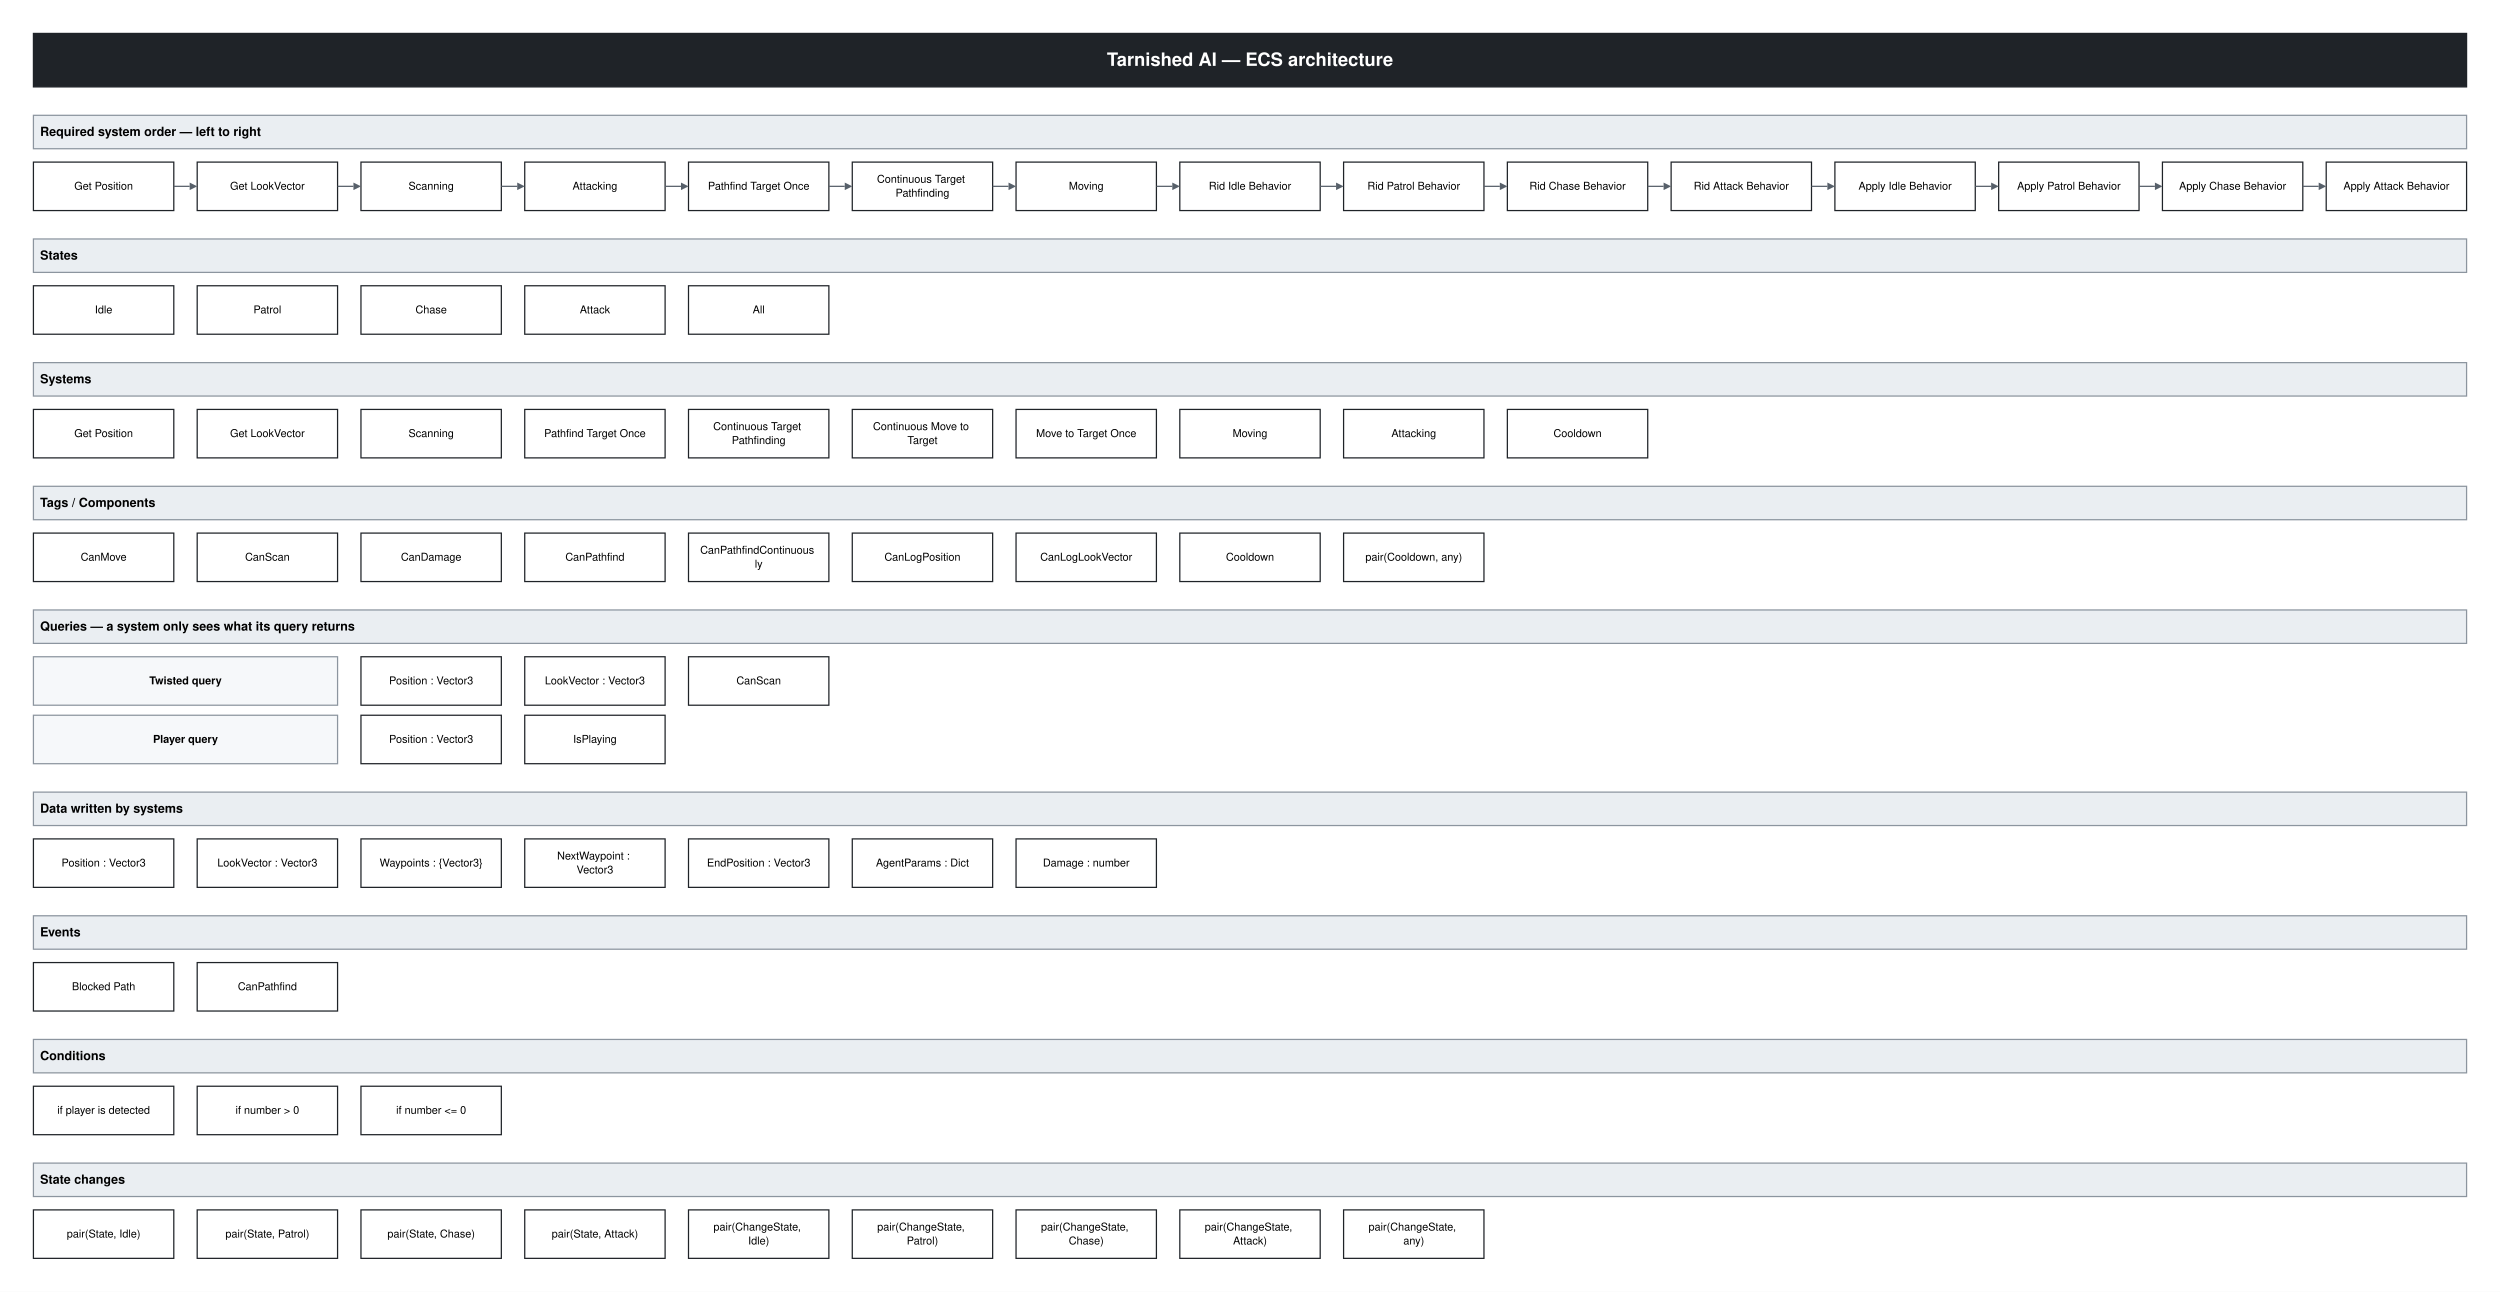
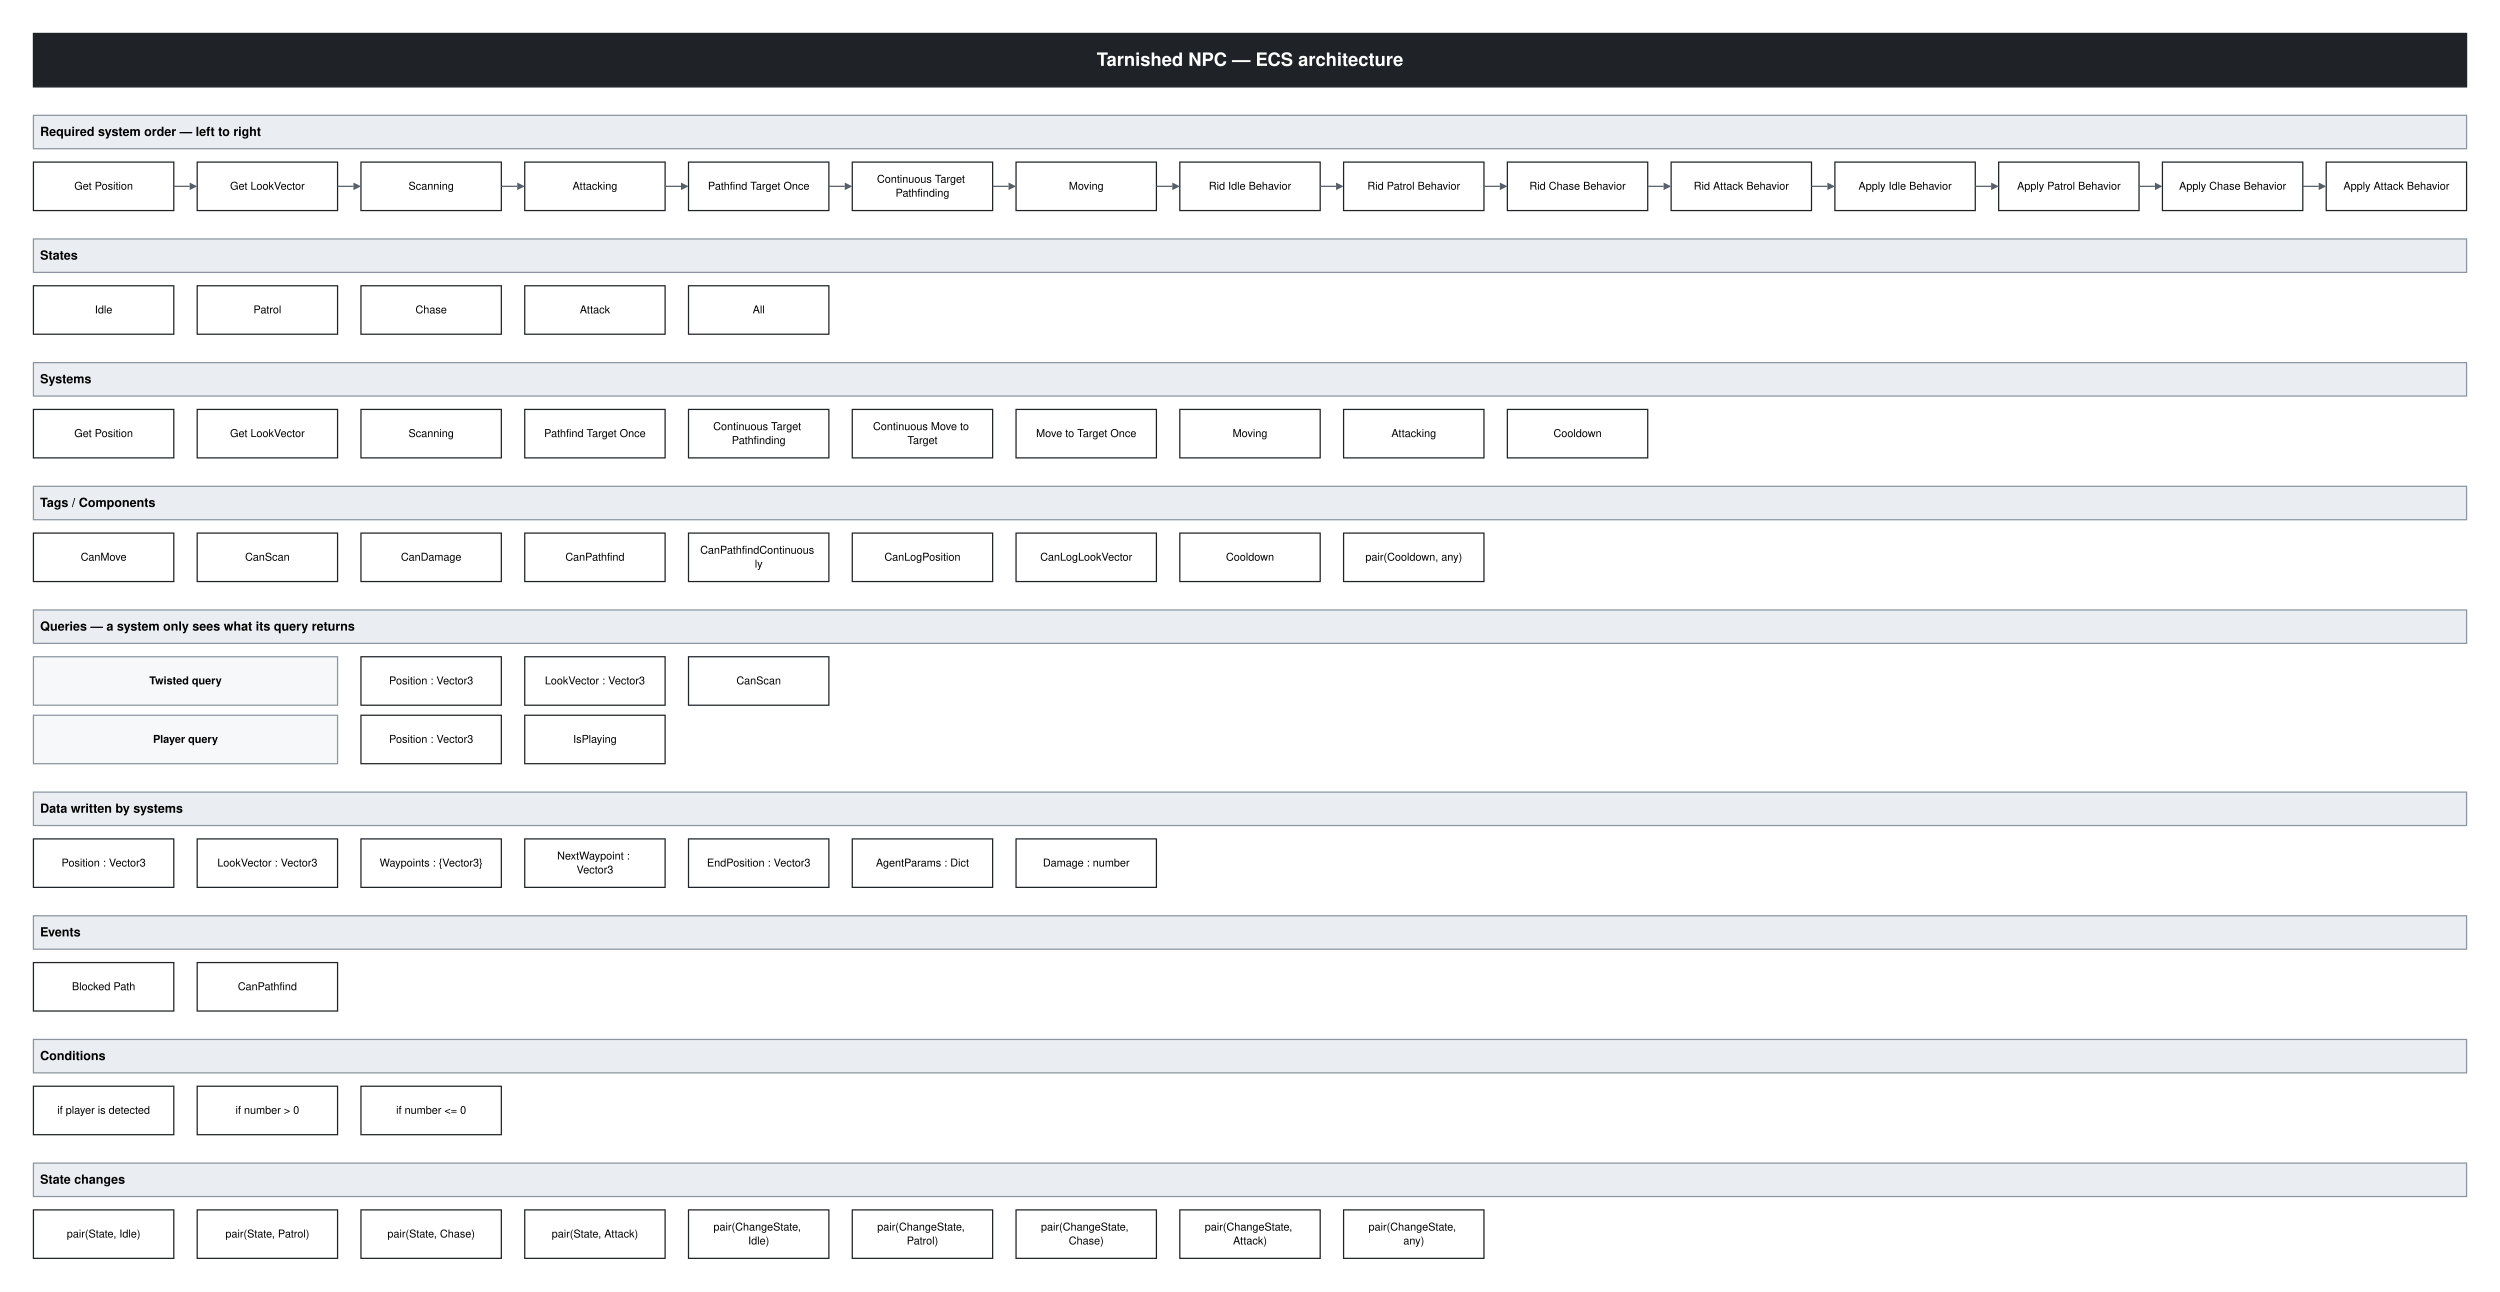
<svg xmlns="http://www.w3.org/2000/svg" width="2992" height="1546" viewBox="0 0 2992 1546">
  <rect x="0" y="0" width="2992" height="1546" fill="#ffffff" />
  <rect x="40" y="40" width="2912" height="64" fill="#1f2328" stroke="#1f2328" stroke-width="1.5" />
  <text x="1496" y="78.82" font-family="Helvetica, Arial, sans-serif" font-size="22" fill="#ffffff" font-weight="bold" text-anchor="middle">
-     <tspan x="1496" dy="0">Tarnished AI — ECS architecture</tspan>
+     <tspan x="1496" dy="0">Tarnished NPC — ECS architecture</tspan>
  </text>
  <rect x="40" y="138" width="2912" height="40" fill="#eaeef2" stroke="#8c959f" stroke-width="1.5" />
  <text x="48" y="162.65" font-family="Helvetica, Arial, sans-serif" font-size="15" fill="#000000" font-weight="bold" text-anchor="start">
    <tspan x="48" dy="0">Required system order — left to right</tspan>
  </text>
  <rect x="40" y="194" width="168" height="58" fill="#ffffff" stroke="#1f2328" stroke-width="1.5" />
  <text x="124" y="227.03" font-family="Helvetica, Arial, sans-serif" font-size="13" fill="#000000" text-anchor="middle">
    <tspan x="124" dy="0">Get Position</tspan>
  </text>
  <rect x="236" y="194" width="168" height="58" fill="#ffffff" stroke="#1f2328" stroke-width="1.5" />
  <text x="320" y="227.03" font-family="Helvetica, Arial, sans-serif" font-size="13" fill="#000000" text-anchor="middle">
    <tspan x="320" dy="0">Get LookVector</tspan>
  </text>
  <rect x="432" y="194" width="168" height="58" fill="#ffffff" stroke="#1f2328" stroke-width="1.5" />
  <text x="516" y="227.03" font-family="Helvetica, Arial, sans-serif" font-size="13" fill="#000000" text-anchor="middle">
    <tspan x="516" dy="0">Scanning</tspan>
  </text>
  <rect x="628" y="194" width="168" height="58" fill="#ffffff" stroke="#1f2328" stroke-width="1.5" />
  <text x="712" y="227.03" font-family="Helvetica, Arial, sans-serif" font-size="13" fill="#000000" text-anchor="middle">
    <tspan x="712" dy="0">Attacking</tspan>
  </text>
  <rect x="824" y="194" width="168" height="58" fill="#ffffff" stroke="#1f2328" stroke-width="1.5" />
  <text x="908" y="227.03" font-family="Helvetica, Arial, sans-serif" font-size="13" fill="#000000" text-anchor="middle">
    <tspan x="908" dy="0">Pathfind Target Once</tspan>
  </text>
  <rect x="1020" y="194" width="168" height="58" fill="#ffffff" stroke="#1f2328" stroke-width="1.5" />
  <text x="1104" y="218.71" font-family="Helvetica, Arial, sans-serif" font-size="13" fill="#000000" text-anchor="middle">
    <tspan x="1104" dy="0">Continuous Target</tspan>
    <tspan x="1104" dy="16.64">Pathfinding</tspan>
  </text>
  <rect x="1216" y="194" width="168" height="58" fill="#ffffff" stroke="#1f2328" stroke-width="1.5" />
  <text x="1300" y="227.03" font-family="Helvetica, Arial, sans-serif" font-size="13" fill="#000000" text-anchor="middle">
    <tspan x="1300" dy="0">Moving</tspan>
  </text>
  <rect x="1412" y="194" width="168" height="58" fill="#ffffff" stroke="#1f2328" stroke-width="1.5" />
  <text x="1496" y="227.03" font-family="Helvetica, Arial, sans-serif" font-size="13" fill="#000000" text-anchor="middle">
    <tspan x="1496" dy="0">Rid Idle Behavior</tspan>
  </text>
  <rect x="1608" y="194" width="168" height="58" fill="#ffffff" stroke="#1f2328" stroke-width="1.5" />
  <text x="1692" y="227.03" font-family="Helvetica, Arial, sans-serif" font-size="13" fill="#000000" text-anchor="middle">
    <tspan x="1692" dy="0">Rid Patrol Behavior</tspan>
  </text>
  <rect x="1804" y="194" width="168" height="58" fill="#ffffff" stroke="#1f2328" stroke-width="1.5" />
  <text x="1888" y="227.03" font-family="Helvetica, Arial, sans-serif" font-size="13" fill="#000000" text-anchor="middle">
    <tspan x="1888" dy="0">Rid Chase Behavior</tspan>
  </text>
  <rect x="2000" y="194" width="168" height="58" fill="#ffffff" stroke="#1f2328" stroke-width="1.5" />
  <text x="2084" y="227.03" font-family="Helvetica, Arial, sans-serif" font-size="13" fill="#000000" text-anchor="middle">
    <tspan x="2084" dy="0">Rid Attack Behavior</tspan>
  </text>
  <rect x="2196" y="194" width="168" height="58" fill="#ffffff" stroke="#1f2328" stroke-width="1.5" />
  <text x="2280" y="227.03" font-family="Helvetica, Arial, sans-serif" font-size="13" fill="#000000" text-anchor="middle">
    <tspan x="2280" dy="0">Apply Idle Behavior</tspan>
  </text>
  <rect x="2392" y="194" width="168" height="58" fill="#ffffff" stroke="#1f2328" stroke-width="1.5" />
  <text x="2476" y="227.03" font-family="Helvetica, Arial, sans-serif" font-size="13" fill="#000000" text-anchor="middle">
    <tspan x="2476" dy="0">Apply Patrol Behavior</tspan>
  </text>
  <rect x="2588" y="194" width="168" height="58" fill="#ffffff" stroke="#1f2328" stroke-width="1.5" />
  <text x="2672" y="227.03" font-family="Helvetica, Arial, sans-serif" font-size="13" fill="#000000" text-anchor="middle">
    <tspan x="2672" dy="0">Apply Chase Behavior</tspan>
  </text>
  <rect x="2784" y="194" width="168" height="58" fill="#ffffff" stroke="#1f2328" stroke-width="1.5" />
  <text x="2868" y="227.03" font-family="Helvetica, Arial, sans-serif" font-size="13" fill="#000000" text-anchor="middle">
    <tspan x="2868" dy="0">Apply Attack Behavior</tspan>
  </text>
  <rect x="40" y="286" width="2912" height="40" fill="#eaeef2" stroke="#8c959f" stroke-width="1.5" />
  <text x="48" y="310.65" font-family="Helvetica, Arial, sans-serif" font-size="15" fill="#000000" font-weight="bold" text-anchor="start">
    <tspan x="48" dy="0">States</tspan>
  </text>
  <rect x="40" y="342" width="168" height="58" fill="#ffffff" stroke="#1f2328" stroke-width="1.5" />
  <text x="124" y="375.03" font-family="Helvetica, Arial, sans-serif" font-size="13" fill="#000000" text-anchor="middle">
    <tspan x="124" dy="0">Idle</tspan>
  </text>
  <rect x="236" y="342" width="168" height="58" fill="#ffffff" stroke="#1f2328" stroke-width="1.5" />
  <text x="320" y="375.03" font-family="Helvetica, Arial, sans-serif" font-size="13" fill="#000000" text-anchor="middle">
    <tspan x="320" dy="0">Patrol</tspan>
  </text>
  <rect x="432" y="342" width="168" height="58" fill="#ffffff" stroke="#1f2328" stroke-width="1.5" />
  <text x="516" y="375.03" font-family="Helvetica, Arial, sans-serif" font-size="13" fill="#000000" text-anchor="middle">
    <tspan x="516" dy="0">Chase</tspan>
  </text>
  <rect x="628" y="342" width="168" height="58" fill="#ffffff" stroke="#1f2328" stroke-width="1.5" />
  <text x="712" y="375.03" font-family="Helvetica, Arial, sans-serif" font-size="13" fill="#000000" text-anchor="middle">
    <tspan x="712" dy="0">Attack</tspan>
  </text>
  <rect x="824" y="342" width="168" height="58" fill="#ffffff" stroke="#1f2328" stroke-width="1.5" />
  <text x="908" y="375.03" font-family="Helvetica, Arial, sans-serif" font-size="13" fill="#000000" text-anchor="middle">
    <tspan x="908" dy="0">All</tspan>
  </text>
  <rect x="40" y="434" width="2912" height="40" fill="#eaeef2" stroke="#8c959f" stroke-width="1.5" />
  <text x="48" y="458.65" font-family="Helvetica, Arial, sans-serif" font-size="15" fill="#000000" font-weight="bold" text-anchor="start">
    <tspan x="48" dy="0">Systems</tspan>
  </text>
  <rect x="40" y="490" width="168" height="58" fill="#ffffff" stroke="#1f2328" stroke-width="1.5" />
  <text x="124" y="523.03" font-family="Helvetica, Arial, sans-serif" font-size="13" fill="#000000" text-anchor="middle">
    <tspan x="124" dy="0">Get Position</tspan>
  </text>
  <rect x="236" y="490" width="168" height="58" fill="#ffffff" stroke="#1f2328" stroke-width="1.5" />
  <text x="320" y="523.03" font-family="Helvetica, Arial, sans-serif" font-size="13" fill="#000000" text-anchor="middle">
    <tspan x="320" dy="0">Get LookVector</tspan>
  </text>
  <rect x="432" y="490" width="168" height="58" fill="#ffffff" stroke="#1f2328" stroke-width="1.5" />
  <text x="516" y="523.03" font-family="Helvetica, Arial, sans-serif" font-size="13" fill="#000000" text-anchor="middle">
    <tspan x="516" dy="0">Scanning</tspan>
  </text>
  <rect x="628" y="490" width="168" height="58" fill="#ffffff" stroke="#1f2328" stroke-width="1.5" />
  <text x="712" y="523.03" font-family="Helvetica, Arial, sans-serif" font-size="13" fill="#000000" text-anchor="middle">
    <tspan x="712" dy="0">Pathfind Target Once</tspan>
  </text>
  <rect x="824" y="490" width="168" height="58" fill="#ffffff" stroke="#1f2328" stroke-width="1.5" />
  <text x="908" y="514.71" font-family="Helvetica, Arial, sans-serif" font-size="13" fill="#000000" text-anchor="middle">
    <tspan x="908" dy="0">Continuous Target</tspan>
    <tspan x="908" dy="16.64">Pathfinding</tspan>
  </text>
  <rect x="1020" y="490" width="168" height="58" fill="#ffffff" stroke="#1f2328" stroke-width="1.5" />
  <text x="1104" y="514.71" font-family="Helvetica, Arial, sans-serif" font-size="13" fill="#000000" text-anchor="middle">
    <tspan x="1104" dy="0">Continuous Move to</tspan>
    <tspan x="1104" dy="16.64">Target</tspan>
  </text>
  <rect x="1216" y="490" width="168" height="58" fill="#ffffff" stroke="#1f2328" stroke-width="1.5" />
  <text x="1300" y="523.03" font-family="Helvetica, Arial, sans-serif" font-size="13" fill="#000000" text-anchor="middle">
    <tspan x="1300" dy="0">Move to Target Once</tspan>
  </text>
  <rect x="1412" y="490" width="168" height="58" fill="#ffffff" stroke="#1f2328" stroke-width="1.5" />
  <text x="1496" y="523.03" font-family="Helvetica, Arial, sans-serif" font-size="13" fill="#000000" text-anchor="middle">
    <tspan x="1496" dy="0">Moving</tspan>
  </text>
  <rect x="1608" y="490" width="168" height="58" fill="#ffffff" stroke="#1f2328" stroke-width="1.5" />
  <text x="1692" y="523.03" font-family="Helvetica, Arial, sans-serif" font-size="13" fill="#000000" text-anchor="middle">
    <tspan x="1692" dy="0">Attacking</tspan>
  </text>
  <rect x="1804" y="490" width="168" height="58" fill="#ffffff" stroke="#1f2328" stroke-width="1.5" />
  <text x="1888" y="523.03" font-family="Helvetica, Arial, sans-serif" font-size="13" fill="#000000" text-anchor="middle">
    <tspan x="1888" dy="0">Cooldown</tspan>
  </text>
  <rect x="40" y="582" width="2912" height="40" fill="#eaeef2" stroke="#8c959f" stroke-width="1.5" />
  <text x="48" y="606.65" font-family="Helvetica, Arial, sans-serif" font-size="15" fill="#000000" font-weight="bold" text-anchor="start">
    <tspan x="48" dy="0">Tags / Components</tspan>
  </text>
  <rect x="40" y="638" width="168" height="58" fill="#ffffff" stroke="#1f2328" stroke-width="1.5" />
  <text x="124" y="671.03" font-family="Helvetica, Arial, sans-serif" font-size="13" fill="#000000" text-anchor="middle">
    <tspan x="124" dy="0">CanMove</tspan>
  </text>
  <rect x="236" y="638" width="168" height="58" fill="#ffffff" stroke="#1f2328" stroke-width="1.5" />
  <text x="320" y="671.03" font-family="Helvetica, Arial, sans-serif" font-size="13" fill="#000000" text-anchor="middle">
    <tspan x="320" dy="0">CanScan</tspan>
  </text>
  <rect x="432" y="638" width="168" height="58" fill="#ffffff" stroke="#1f2328" stroke-width="1.5" />
  <text x="516" y="671.03" font-family="Helvetica, Arial, sans-serif" font-size="13" fill="#000000" text-anchor="middle">
    <tspan x="516" dy="0">CanDamage</tspan>
  </text>
  <rect x="628" y="638" width="168" height="58" fill="#ffffff" stroke="#1f2328" stroke-width="1.5" />
  <text x="712" y="671.03" font-family="Helvetica, Arial, sans-serif" font-size="13" fill="#000000" text-anchor="middle">
    <tspan x="712" dy="0">CanPathfind</tspan>
  </text>
  <rect x="824" y="638" width="168" height="58" fill="#ffffff" stroke="#1f2328" stroke-width="1.5" />
  <text x="908" y="662.71" font-family="Helvetica, Arial, sans-serif" font-size="13" fill="#000000" text-anchor="middle">
    <tspan x="908" dy="0">CanPathfindContinuous</tspan>
    <tspan x="908" dy="16.64">ly</tspan>
  </text>
  <rect x="1020" y="638" width="168" height="58" fill="#ffffff" stroke="#1f2328" stroke-width="1.5" />
  <text x="1104" y="671.03" font-family="Helvetica, Arial, sans-serif" font-size="13" fill="#000000" text-anchor="middle">
    <tspan x="1104" dy="0">CanLogPosition</tspan>
  </text>
  <rect x="1216" y="638" width="168" height="58" fill="#ffffff" stroke="#1f2328" stroke-width="1.5" />
  <text x="1300" y="671.03" font-family="Helvetica, Arial, sans-serif" font-size="13" fill="#000000" text-anchor="middle">
    <tspan x="1300" dy="0">CanLogLookVector</tspan>
  </text>
  <rect x="1412" y="638" width="168" height="58" fill="#ffffff" stroke="#1f2328" stroke-width="1.5" />
  <text x="1496" y="671.03" font-family="Helvetica, Arial, sans-serif" font-size="13" fill="#000000" text-anchor="middle">
    <tspan x="1496" dy="0">Cooldown</tspan>
  </text>
  <rect x="1608" y="638" width="168" height="58" fill="#ffffff" stroke="#1f2328" stroke-width="1.5" />
  <text x="1692" y="671.03" font-family="Helvetica, Arial, sans-serif" font-size="13" fill="#000000" text-anchor="middle">
    <tspan x="1692" dy="0">pair(Cooldown, any)</tspan>
  </text>
  <rect x="40" y="730" width="2912" height="40" fill="#eaeef2" stroke="#8c959f" stroke-width="1.5" />
  <text x="48" y="754.65" font-family="Helvetica, Arial, sans-serif" font-size="15" fill="#000000" font-weight="bold" text-anchor="start">
    <tspan x="48" dy="0">Queries — a system only sees what its query returns</tspan>
  </text>
  <rect x="40" y="786" width="364" height="58" fill="#f6f8fa" stroke="#8c959f" stroke-width="1.5" />
  <text x="222" y="819.03" font-family="Helvetica, Arial, sans-serif" font-size="13" fill="#000000" font-weight="bold" text-anchor="middle">
    <tspan x="222" dy="0">Twisted query</tspan>
  </text>
  <rect x="432" y="786" width="168" height="58" fill="#ffffff" stroke="#1f2328" stroke-width="1.5" />
  <text x="516" y="819.03" font-family="Helvetica, Arial, sans-serif" font-size="13" fill="#000000" text-anchor="middle">
    <tspan x="516" dy="0">Position : Vector3</tspan>
  </text>
  <rect x="628" y="786" width="168" height="58" fill="#ffffff" stroke="#1f2328" stroke-width="1.5" />
  <text x="712" y="819.03" font-family="Helvetica, Arial, sans-serif" font-size="13" fill="#000000" text-anchor="middle">
    <tspan x="712" dy="0">LookVector : Vector3</tspan>
  </text>
  <rect x="824" y="786" width="168" height="58" fill="#ffffff" stroke="#1f2328" stroke-width="1.5" />
  <text x="908" y="819.03" font-family="Helvetica, Arial, sans-serif" font-size="13" fill="#000000" text-anchor="middle">
    <tspan x="908" dy="0">CanScan</tspan>
  </text>
  <rect x="40" y="856" width="364" height="58" fill="#f6f8fa" stroke="#8c959f" stroke-width="1.5" />
  <text x="222" y="889.03" font-family="Helvetica, Arial, sans-serif" font-size="13" fill="#000000" font-weight="bold" text-anchor="middle">
    <tspan x="222" dy="0">Player query</tspan>
  </text>
  <rect x="432" y="856" width="168" height="58" fill="#ffffff" stroke="#1f2328" stroke-width="1.5" />
  <text x="516" y="889.03" font-family="Helvetica, Arial, sans-serif" font-size="13" fill="#000000" text-anchor="middle">
    <tspan x="516" dy="0">Position : Vector3</tspan>
  </text>
  <rect x="628" y="856" width="168" height="58" fill="#ffffff" stroke="#1f2328" stroke-width="1.5" />
  <text x="712" y="889.03" font-family="Helvetica, Arial, sans-serif" font-size="13" fill="#000000" text-anchor="middle">
    <tspan x="712" dy="0">IsPlaying</tspan>
  </text>
  <rect x="40" y="948" width="2912" height="40" fill="#eaeef2" stroke="#8c959f" stroke-width="1.5" />
  <text x="48" y="972.65" font-family="Helvetica, Arial, sans-serif" font-size="15" fill="#000000" font-weight="bold" text-anchor="start">
    <tspan x="48" dy="0">Data written by systems</tspan>
  </text>
  <rect x="40" y="1004" width="168" height="58" fill="#ffffff" stroke="#1f2328" stroke-width="1.5" />
  <text x="124" y="1037.03" font-family="Helvetica, Arial, sans-serif" font-size="13" fill="#000000" text-anchor="middle">
    <tspan x="124" dy="0">Position : Vector3</tspan>
  </text>
  <rect x="236" y="1004" width="168" height="58" fill="#ffffff" stroke="#1f2328" stroke-width="1.5" />
  <text x="320" y="1037.03" font-family="Helvetica, Arial, sans-serif" font-size="13" fill="#000000" text-anchor="middle">
    <tspan x="320" dy="0">LookVector : Vector3</tspan>
  </text>
  <rect x="432" y="1004" width="168" height="58" fill="#ffffff" stroke="#1f2328" stroke-width="1.5" />
  <text x="516" y="1037.03" font-family="Helvetica, Arial, sans-serif" font-size="13" fill="#000000" text-anchor="middle">
    <tspan x="516" dy="0">Waypoints : {Vector3}</tspan>
  </text>
  <rect x="628" y="1004" width="168" height="58" fill="#ffffff" stroke="#1f2328" stroke-width="1.5" />
  <text x="712" y="1028.71" font-family="Helvetica, Arial, sans-serif" font-size="13" fill="#000000" text-anchor="middle">
    <tspan x="712" dy="0">NextWaypoint :</tspan>
    <tspan x="712" dy="16.64">Vector3</tspan>
  </text>
  <rect x="824" y="1004" width="168" height="58" fill="#ffffff" stroke="#1f2328" stroke-width="1.5" />
  <text x="908" y="1037.03" font-family="Helvetica, Arial, sans-serif" font-size="13" fill="#000000" text-anchor="middle">
    <tspan x="908" dy="0">EndPosition : Vector3</tspan>
  </text>
  <rect x="1020" y="1004" width="168" height="58" fill="#ffffff" stroke="#1f2328" stroke-width="1.5" />
  <text x="1104" y="1037.03" font-family="Helvetica, Arial, sans-serif" font-size="13" fill="#000000" text-anchor="middle">
    <tspan x="1104" dy="0">AgentParams : Dict</tspan>
  </text>
  <rect x="1216" y="1004" width="168" height="58" fill="#ffffff" stroke="#1f2328" stroke-width="1.5" />
  <text x="1300" y="1037.03" font-family="Helvetica, Arial, sans-serif" font-size="13" fill="#000000" text-anchor="middle">
    <tspan x="1300" dy="0">Damage : number</tspan>
  </text>
  <rect x="40" y="1096" width="2912" height="40" fill="#eaeef2" stroke="#8c959f" stroke-width="1.5" />
  <text x="48" y="1120.65" font-family="Helvetica, Arial, sans-serif" font-size="15" fill="#000000" font-weight="bold" text-anchor="start">
    <tspan x="48" dy="0">Events</tspan>
  </text>
  <rect x="40" y="1152" width="168" height="58" fill="#ffffff" stroke="#1f2328" stroke-width="1.5" />
  <text x="124" y="1185.03" font-family="Helvetica, Arial, sans-serif" font-size="13" fill="#000000" text-anchor="middle">
    <tspan x="124" dy="0">Blocked Path</tspan>
  </text>
  <rect x="236" y="1152" width="168" height="58" fill="#ffffff" stroke="#1f2328" stroke-width="1.5" />
  <text x="320" y="1185.03" font-family="Helvetica, Arial, sans-serif" font-size="13" fill="#000000" text-anchor="middle">
    <tspan x="320" dy="0">CanPathfind</tspan>
  </text>
  <rect x="40" y="1244" width="2912" height="40" fill="#eaeef2" stroke="#8c959f" stroke-width="1.5" />
  <text x="48" y="1268.65" font-family="Helvetica, Arial, sans-serif" font-size="15" fill="#000000" font-weight="bold" text-anchor="start">
    <tspan x="48" dy="0">Conditions</tspan>
  </text>
  <rect x="40" y="1300" width="168" height="58" fill="#ffffff" stroke="#1f2328" stroke-width="1.5" />
  <text x="124" y="1333.03" font-family="Helvetica, Arial, sans-serif" font-size="13" fill="#000000" text-anchor="middle">
    <tspan x="124" dy="0">if player is detected</tspan>
  </text>
  <rect x="236" y="1300" width="168" height="58" fill="#ffffff" stroke="#1f2328" stroke-width="1.5" />
  <text x="320" y="1333.03" font-family="Helvetica, Arial, sans-serif" font-size="13" fill="#000000" text-anchor="middle">
    <tspan x="320" dy="0">if number &gt; 0</tspan>
  </text>
  <rect x="432" y="1300" width="168" height="58" fill="#ffffff" stroke="#1f2328" stroke-width="1.5" />
  <text x="516" y="1333.03" font-family="Helvetica, Arial, sans-serif" font-size="13" fill="#000000" text-anchor="middle">
    <tspan x="516" dy="0">if number &lt;= 0</tspan>
  </text>
  <rect x="40" y="1392" width="2912" height="40" fill="#eaeef2" stroke="#8c959f" stroke-width="1.5" />
  <text x="48" y="1416.65" font-family="Helvetica, Arial, sans-serif" font-size="15" fill="#000000" font-weight="bold" text-anchor="start">
    <tspan x="48" dy="0">State changes</tspan>
  </text>
  <rect x="40" y="1448" width="168" height="58" fill="#ffffff" stroke="#1f2328" stroke-width="1.5" />
  <text x="124" y="1481.03" font-family="Helvetica, Arial, sans-serif" font-size="13" fill="#000000" text-anchor="middle">
    <tspan x="124" dy="0">pair(State, Idle)</tspan>
  </text>
  <rect x="236" y="1448" width="168" height="58" fill="#ffffff" stroke="#1f2328" stroke-width="1.5" />
  <text x="320" y="1481.03" font-family="Helvetica, Arial, sans-serif" font-size="13" fill="#000000" text-anchor="middle">
    <tspan x="320" dy="0">pair(State, Patrol)</tspan>
  </text>
  <rect x="432" y="1448" width="168" height="58" fill="#ffffff" stroke="#1f2328" stroke-width="1.5" />
  <text x="516" y="1481.03" font-family="Helvetica, Arial, sans-serif" font-size="13" fill="#000000" text-anchor="middle">
    <tspan x="516" dy="0">pair(State, Chase)</tspan>
  </text>
  <rect x="628" y="1448" width="168" height="58" fill="#ffffff" stroke="#1f2328" stroke-width="1.5" />
  <text x="712" y="1481.03" font-family="Helvetica, Arial, sans-serif" font-size="13" fill="#000000" text-anchor="middle">
    <tspan x="712" dy="0">pair(State, Attack)</tspan>
  </text>
  <rect x="824" y="1448" width="168" height="58" fill="#ffffff" stroke="#1f2328" stroke-width="1.5" />
  <text x="908" y="1472.71" font-family="Helvetica, Arial, sans-serif" font-size="13" fill="#000000" text-anchor="middle">
    <tspan x="908" dy="0">pair(ChangeState,</tspan>
    <tspan x="908" dy="16.64">Idle)</tspan>
  </text>
  <rect x="1020" y="1448" width="168" height="58" fill="#ffffff" stroke="#1f2328" stroke-width="1.5" />
  <text x="1104" y="1472.71" font-family="Helvetica, Arial, sans-serif" font-size="13" fill="#000000" text-anchor="middle">
    <tspan x="1104" dy="0">pair(ChangeState,</tspan>
    <tspan x="1104" dy="16.64">Patrol)</tspan>
  </text>
  <rect x="1216" y="1448" width="168" height="58" fill="#ffffff" stroke="#1f2328" stroke-width="1.5" />
  <text x="1300" y="1472.71" font-family="Helvetica, Arial, sans-serif" font-size="13" fill="#000000" text-anchor="middle">
    <tspan x="1300" dy="0">pair(ChangeState,</tspan>
    <tspan x="1300" dy="16.64">Chase)</tspan>
  </text>
  <rect x="1412" y="1448" width="168" height="58" fill="#ffffff" stroke="#1f2328" stroke-width="1.5" />
  <text x="1496" y="1472.71" font-family="Helvetica, Arial, sans-serif" font-size="13" fill="#000000" text-anchor="middle">
    <tspan x="1496" dy="0">pair(ChangeState,</tspan>
    <tspan x="1496" dy="16.64">Attack)</tspan>
  </text>
  <rect x="1608" y="1448" width="168" height="58" fill="#ffffff" stroke="#1f2328" stroke-width="1.5" />
  <text x="1692" y="1472.71" font-family="Helvetica, Arial, sans-serif" font-size="13" fill="#000000" text-anchor="middle">
    <tspan x="1692" dy="0">pair(ChangeState,</tspan>
    <tspan x="1692" dy="16.64">any)</tspan>
  </text>
  <path d="M208,223 L227,223" fill="none" stroke="#57606a" stroke-width="1.5" />
  <path d="M236,223 l-9,-4.5 l0,9 z" fill="#57606a" />
  <path d="M404,223 L423,223" fill="none" stroke="#57606a" stroke-width="1.5" />
  <path d="M432,223 l-9,-4.5 l0,9 z" fill="#57606a" />
  <path d="M600,223 L619,223" fill="none" stroke="#57606a" stroke-width="1.5" />
  <path d="M628,223 l-9,-4.5 l0,9 z" fill="#57606a" />
  <path d="M796,223 L815,223" fill="none" stroke="#57606a" stroke-width="1.5" />
  <path d="M824,223 l-9,-4.5 l0,9 z" fill="#57606a" />
  <path d="M992,223 L1011,223" fill="none" stroke="#57606a" stroke-width="1.5" />
  <path d="M1020,223 l-9,-4.5 l0,9 z" fill="#57606a" />
  <path d="M1188,223 L1207,223" fill="none" stroke="#57606a" stroke-width="1.5" />
  <path d="M1216,223 l-9,-4.5 l0,9 z" fill="#57606a" />
  <path d="M1384,223 L1403,223" fill="none" stroke="#57606a" stroke-width="1.5" />
  <path d="M1412,223 l-9,-4.5 l0,9 z" fill="#57606a" />
  <path d="M1580,223 L1599,223" fill="none" stroke="#57606a" stroke-width="1.5" />
  <path d="M1608,223 l-9,-4.5 l0,9 z" fill="#57606a" />
  <path d="M1776,223 L1795,223" fill="none" stroke="#57606a" stroke-width="1.5" />
  <path d="M1804,223 l-9,-4.5 l0,9 z" fill="#57606a" />
  <path d="M1972,223 L1991,223" fill="none" stroke="#57606a" stroke-width="1.5" />
  <path d="M2000,223 l-9,-4.5 l0,9 z" fill="#57606a" />
  <path d="M2168,223 L2187,223" fill="none" stroke="#57606a" stroke-width="1.5" />
  <path d="M2196,223 l-9,-4.5 l0,9 z" fill="#57606a" />
  <path d="M2364,223 L2383,223" fill="none" stroke="#57606a" stroke-width="1.5" />
  <path d="M2392,223 l-9,-4.5 l0,9 z" fill="#57606a" />
  <path d="M2560,223 L2579,223" fill="none" stroke="#57606a" stroke-width="1.5" />
  <path d="M2588,223 l-9,-4.5 l0,9 z" fill="#57606a" />
  <path d="M2756,223 L2775,223" fill="none" stroke="#57606a" stroke-width="1.5" />
  <path d="M2784,223 l-9,-4.5 l0,9 z" fill="#57606a" />
</svg>
